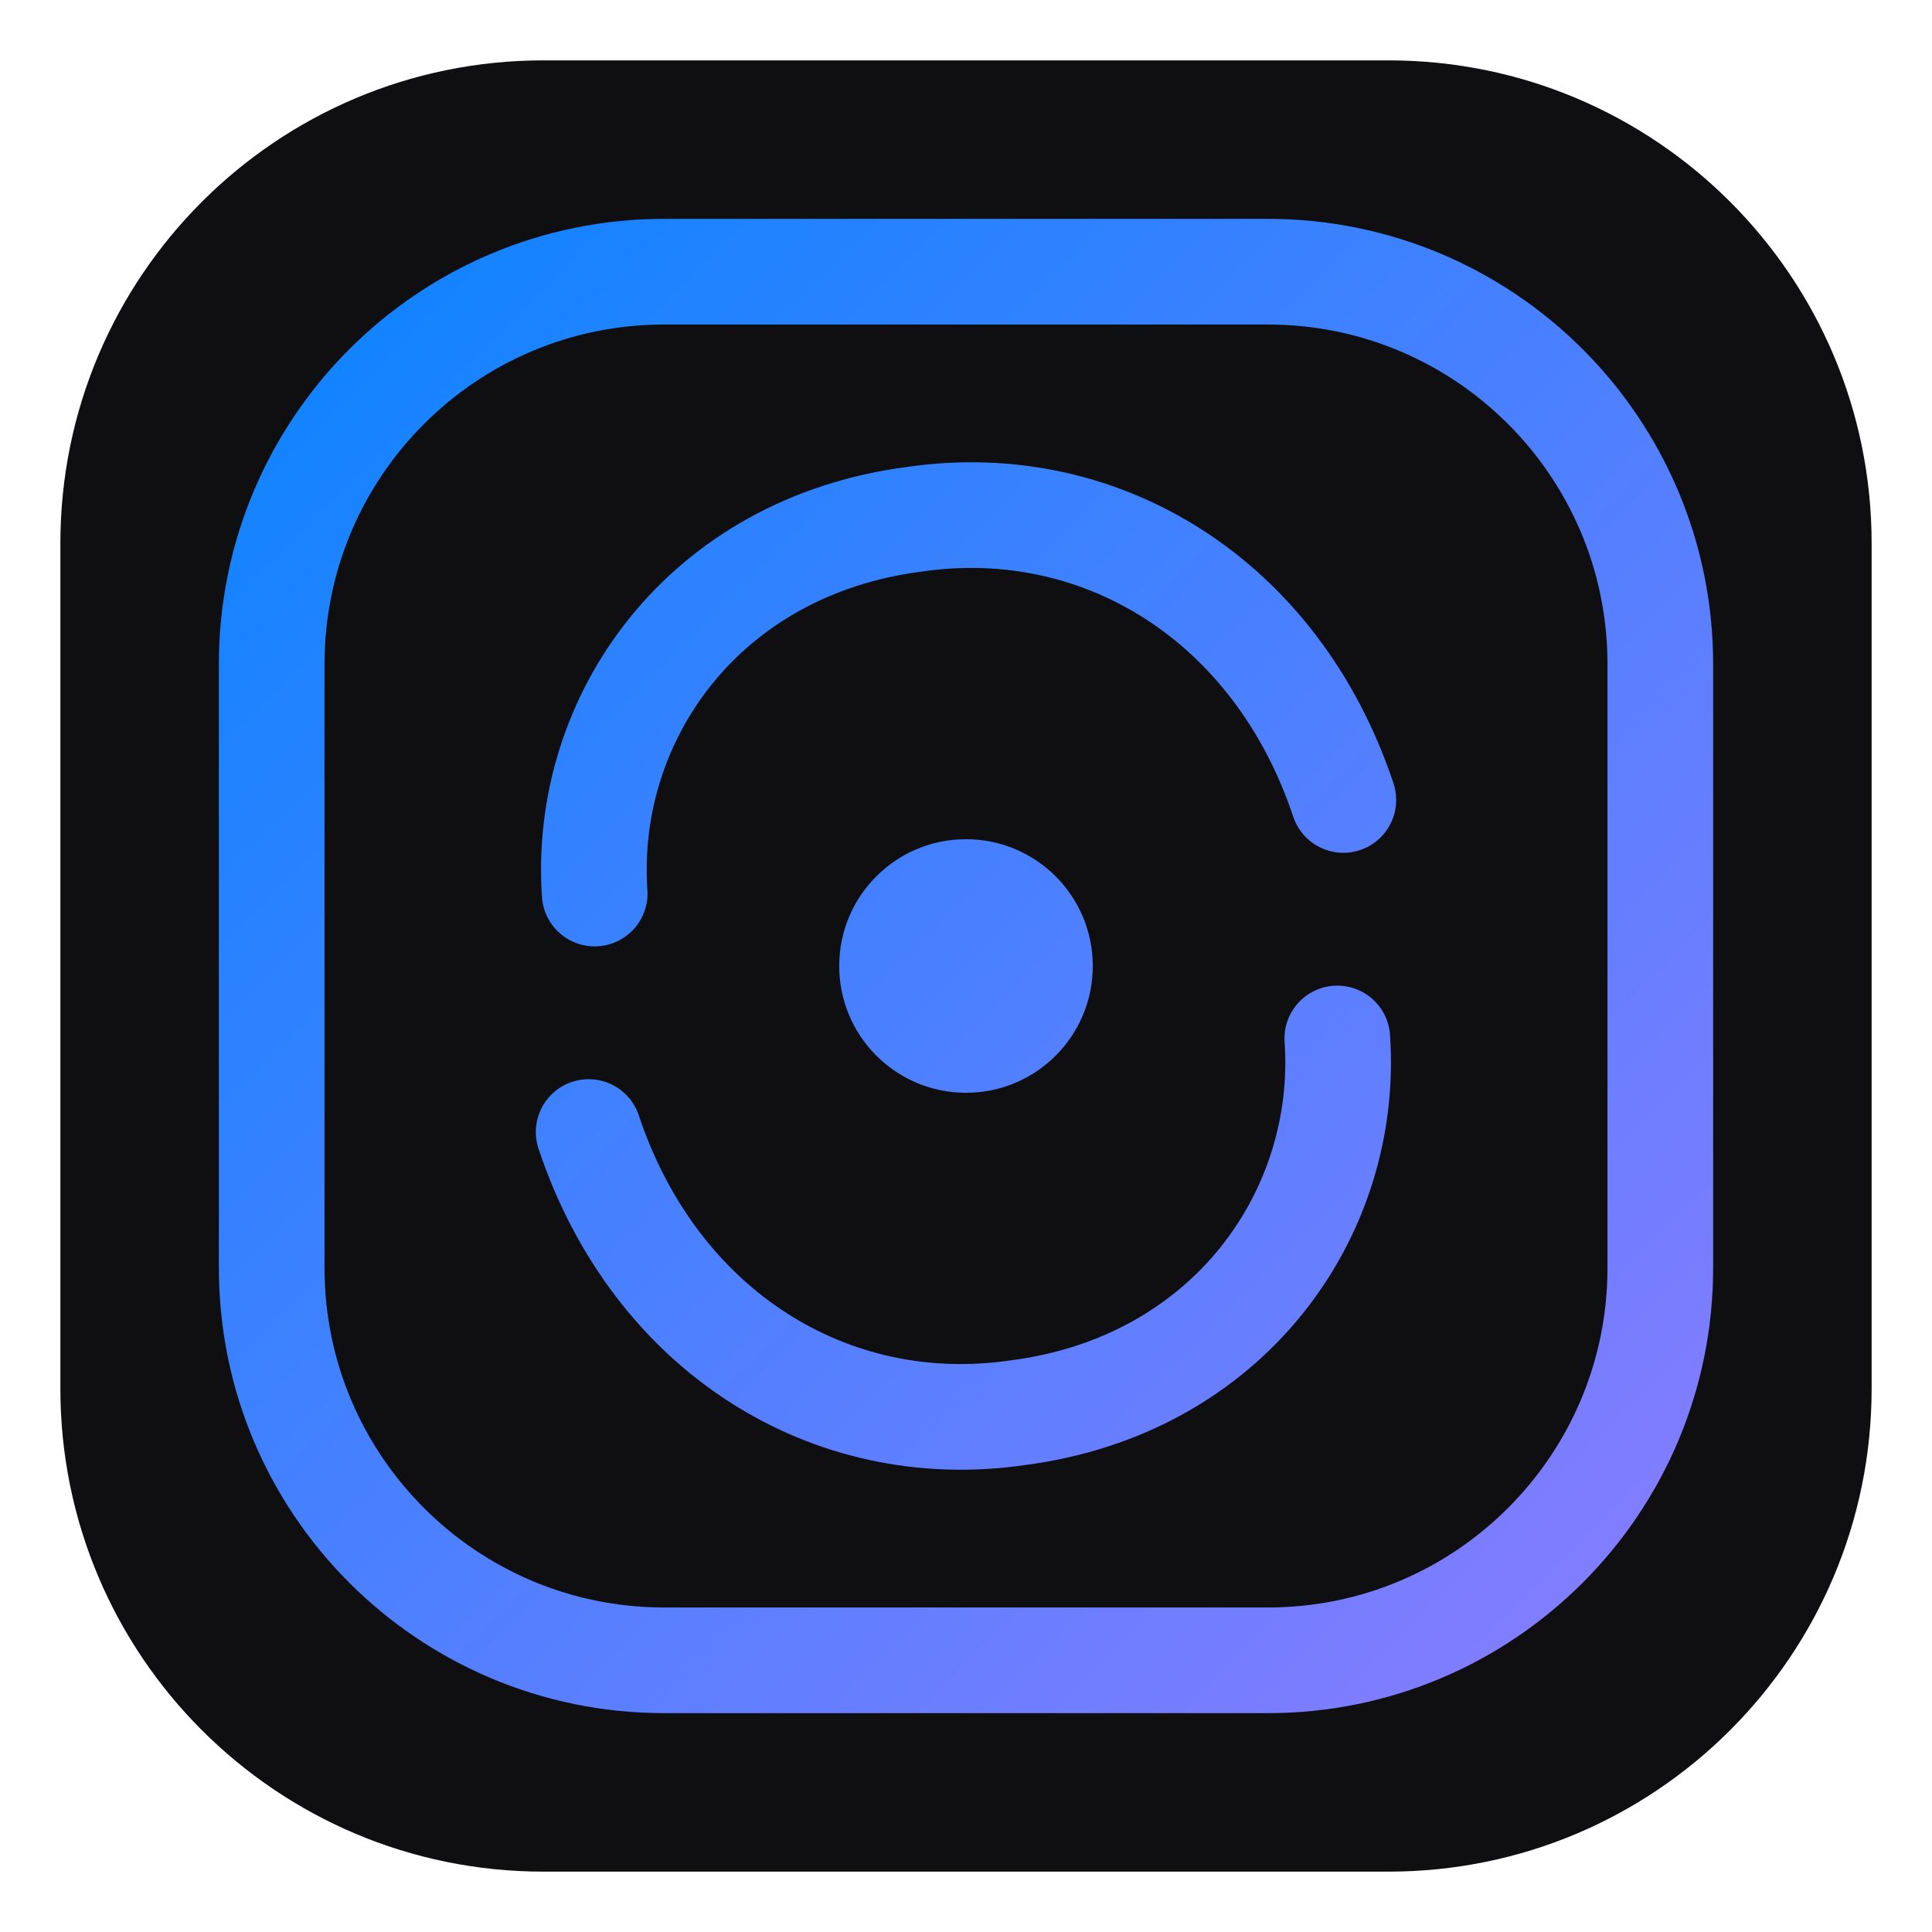
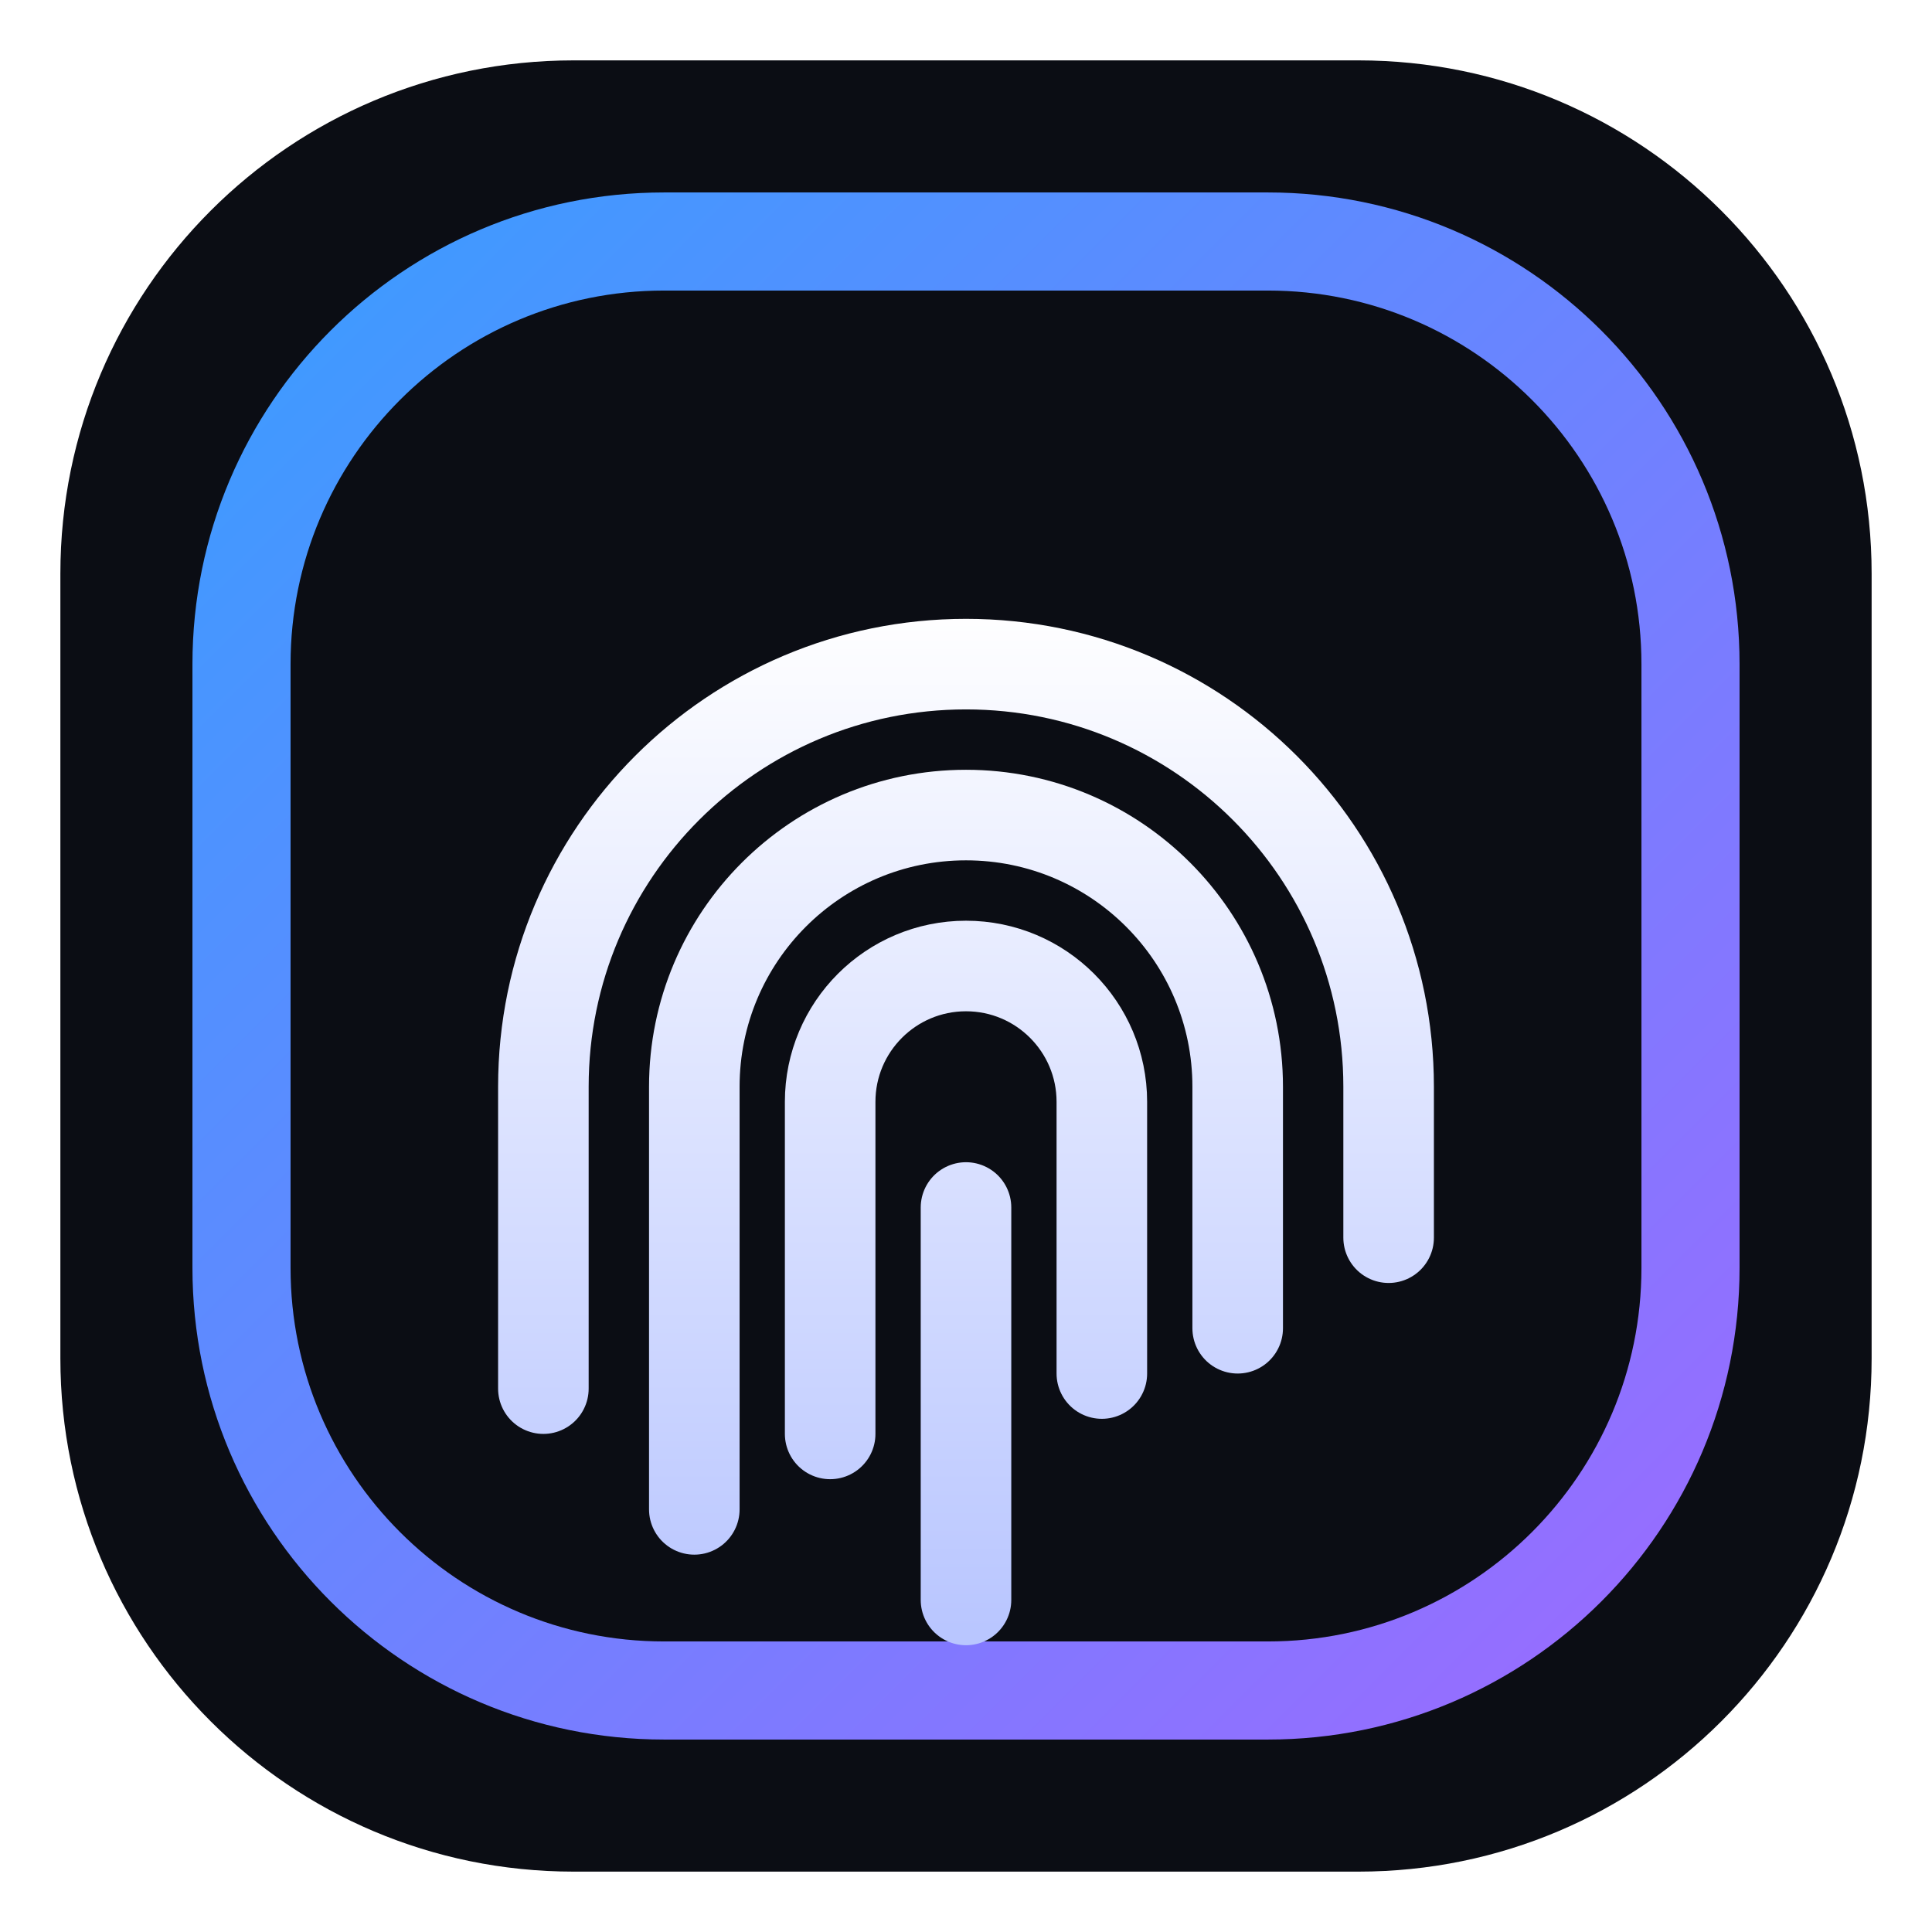
<svg xmlns="http://www.w3.org/2000/svg" viewBox="0 0 64 64" fill="none">
  <defs>
-     <linearGradient id="g" x1="8" y1="8" x2="56" y2="56" gradientUnits="userSpaceOnUse">
-       <stop offset="0%" stop-color="#0A84FF" />
-       <stop offset="100%" stop-color="#8B7CFF" />
+     <linearGradient id="frame" x1="8" y1="8" x2="56" y2="56" gradientUnits="userSpaceOnUse">
+       <stop offset="0%" stop-color="#3B9CFF" />
+       <stop offset="100%" stop-color="#9B6BFF" />
+     </linearGradient>
+     <linearGradient id="print" x1="32" y1="20" x2="32" y2="54" gradientUnits="userSpaceOnUse">
+       <stop offset="0%" stop-color="#FFFFFF" />
+       <stop offset="100%" stop-color="#B9C6FF" />
    </linearGradient>
  </defs>
-   <rect x="2" y="2" width="60" height="60" rx="16" fill="#0F0F12" />
-   <rect x="9" y="9" width="46" height="46" rx="13" stroke="url(#g)" stroke-width="3.5" />
-   <path d="M19.5 37.5c2.2 6.6 8 10.2 14.2 9.3 7-.9 11-6.6 10.6-12.4" stroke="url(#g)" stroke-width="3.5" stroke-linecap="round" />
-   <path d="M44.5 26.5c-2.2-6.6-8-10.2-14.2-9.3-7 .9-11 6.6-10.6 12.4" stroke="url(#g)" stroke-width="3.5" stroke-linecap="round" />
-   <circle cx="32" cy="32" r="4.2" fill="url(#g)" />
+   <rect x="2" y="2" width="60" height="60" rx="17" fill="#0B0D14" />
+   <rect x="8" y="8" width="48" height="48" rx="14" stroke="url(#frame)" stroke-width="3.25" />
+   <path d="M18 46V36a14 14 0 0 1 28 0v5" stroke="url(#print)" stroke-width="3" stroke-linecap="round" />
+   <path d="M23 50V36a9 9 0 0 1 18 0v8" stroke="url(#print)" stroke-width="3" stroke-linecap="round" />
+   <path d="M27.5 47.5V36.5a4.5 4.5 0 0 1 9 0v9" stroke="url(#print)" stroke-width="3" stroke-linecap="round" />
+   <path d="M32 40v13" stroke="url(#print)" stroke-width="3" stroke-linecap="round" />
</svg>
